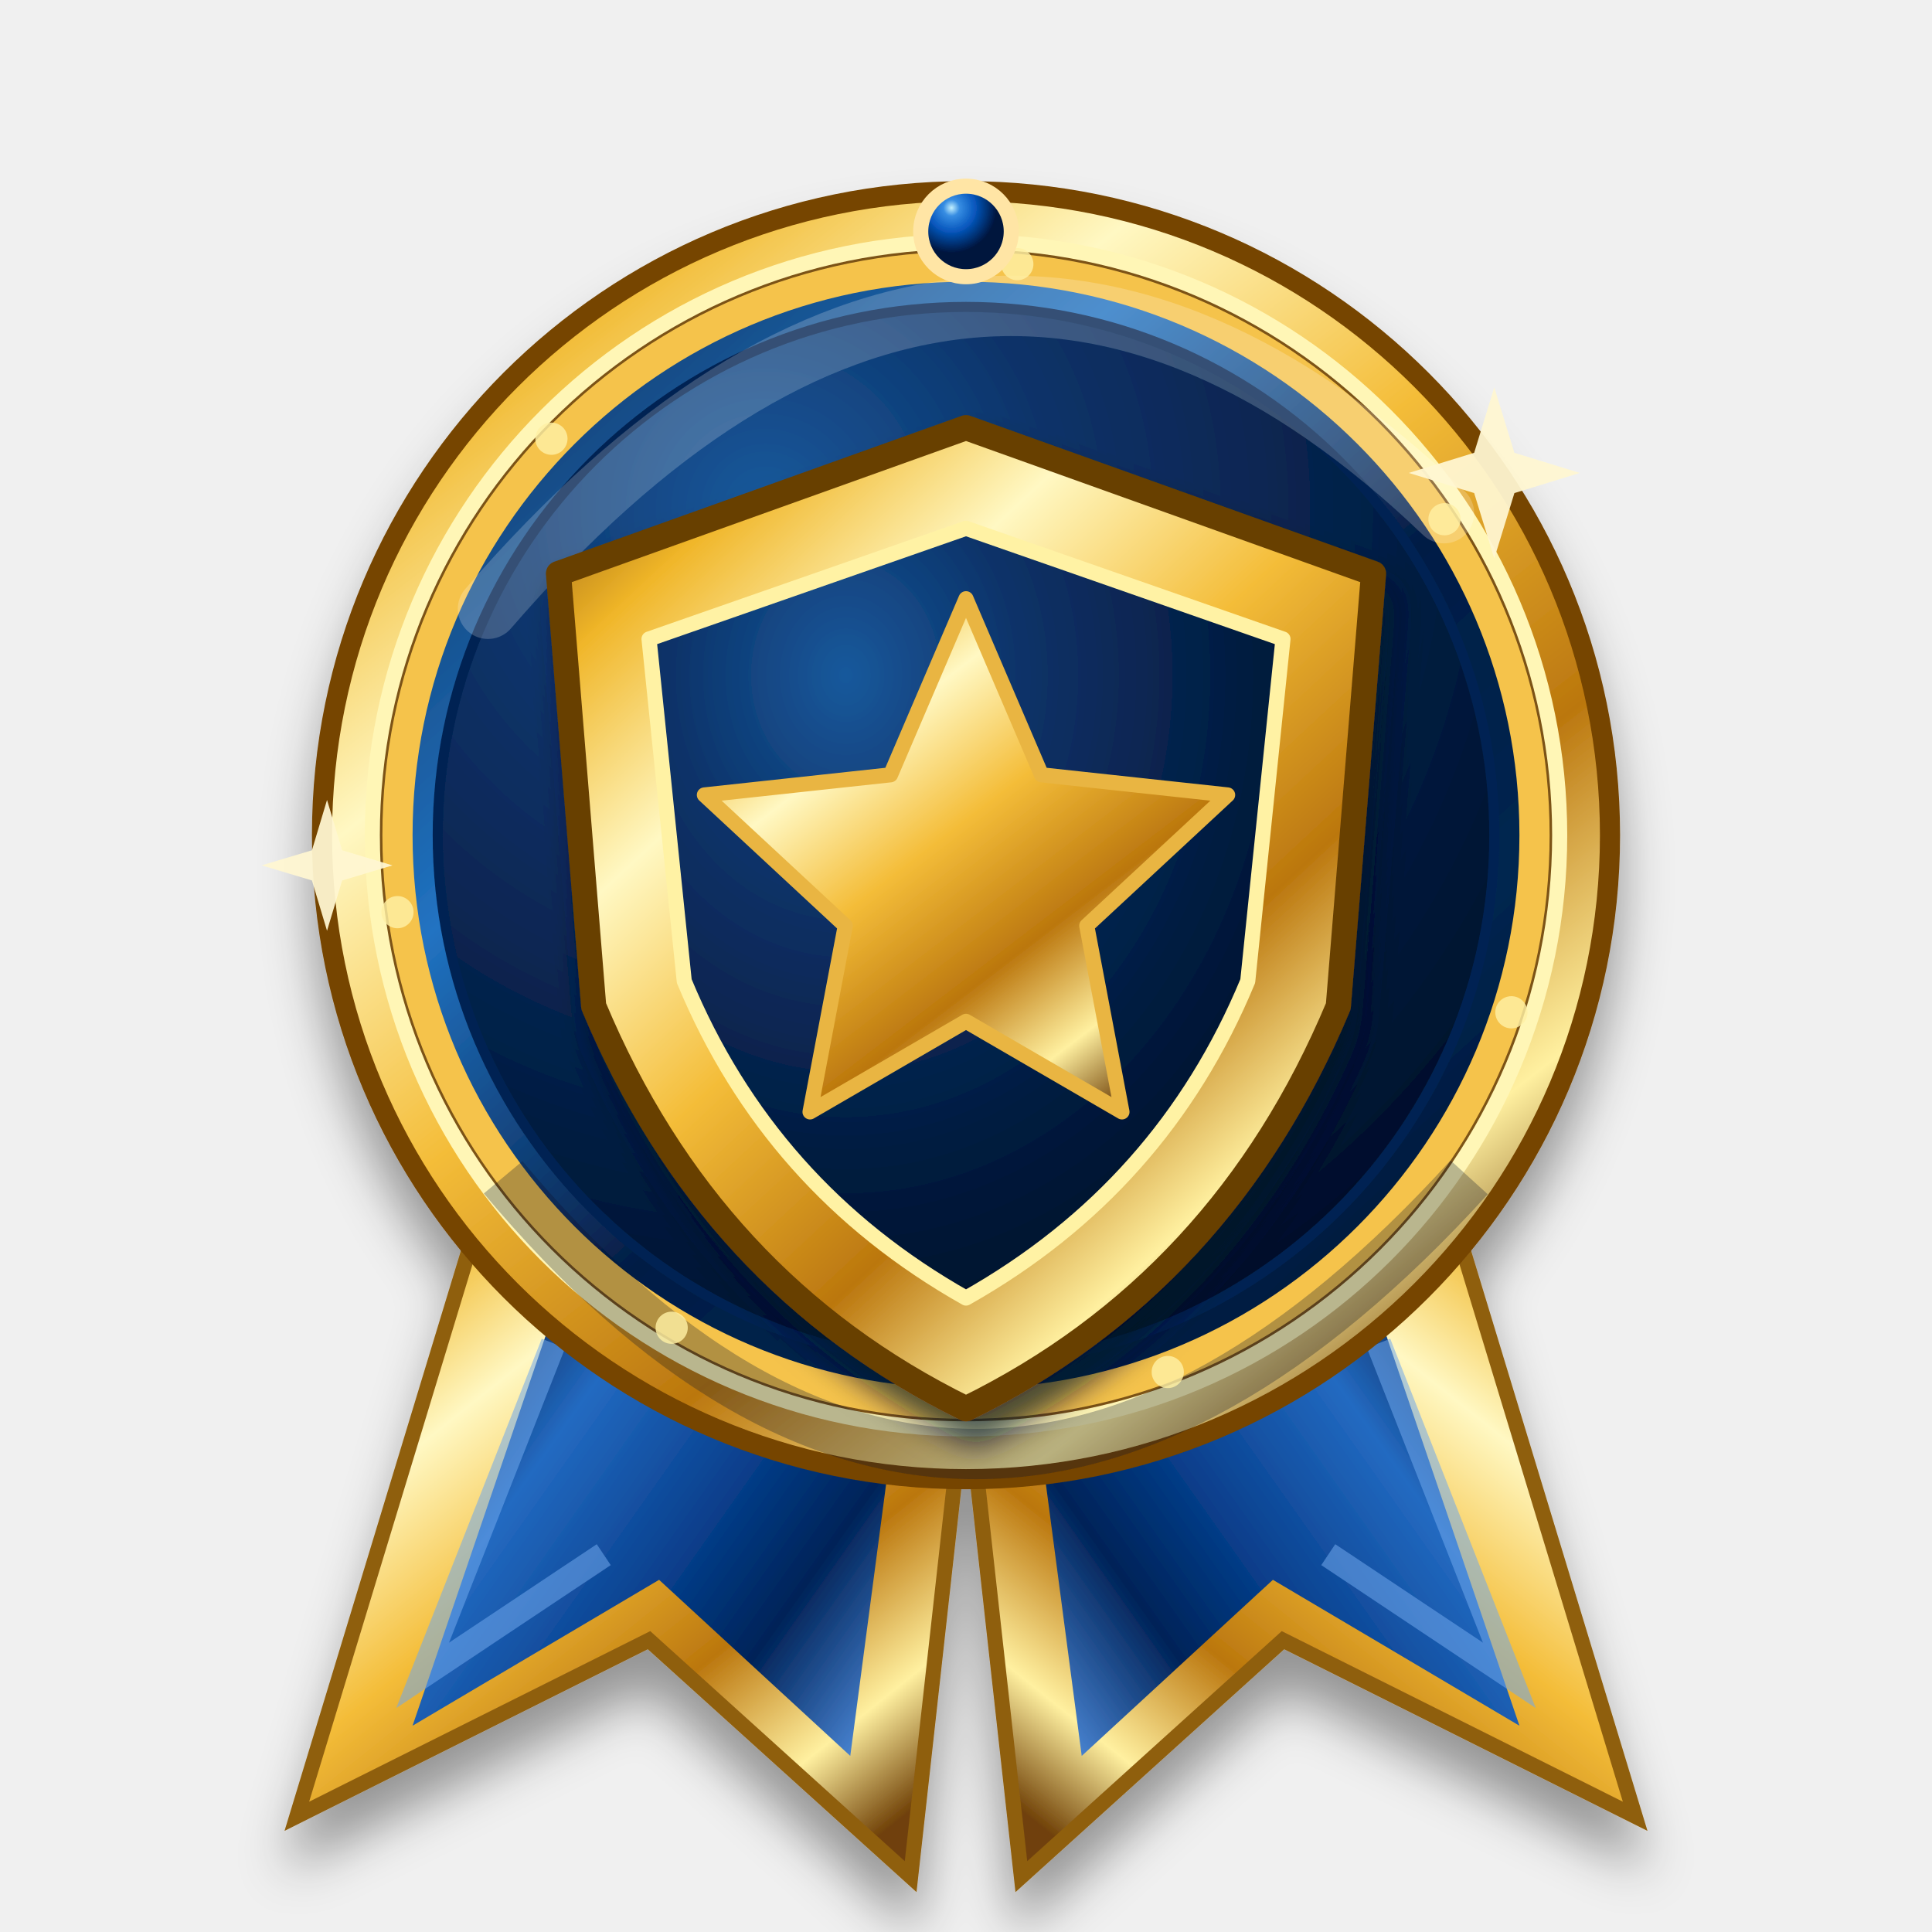
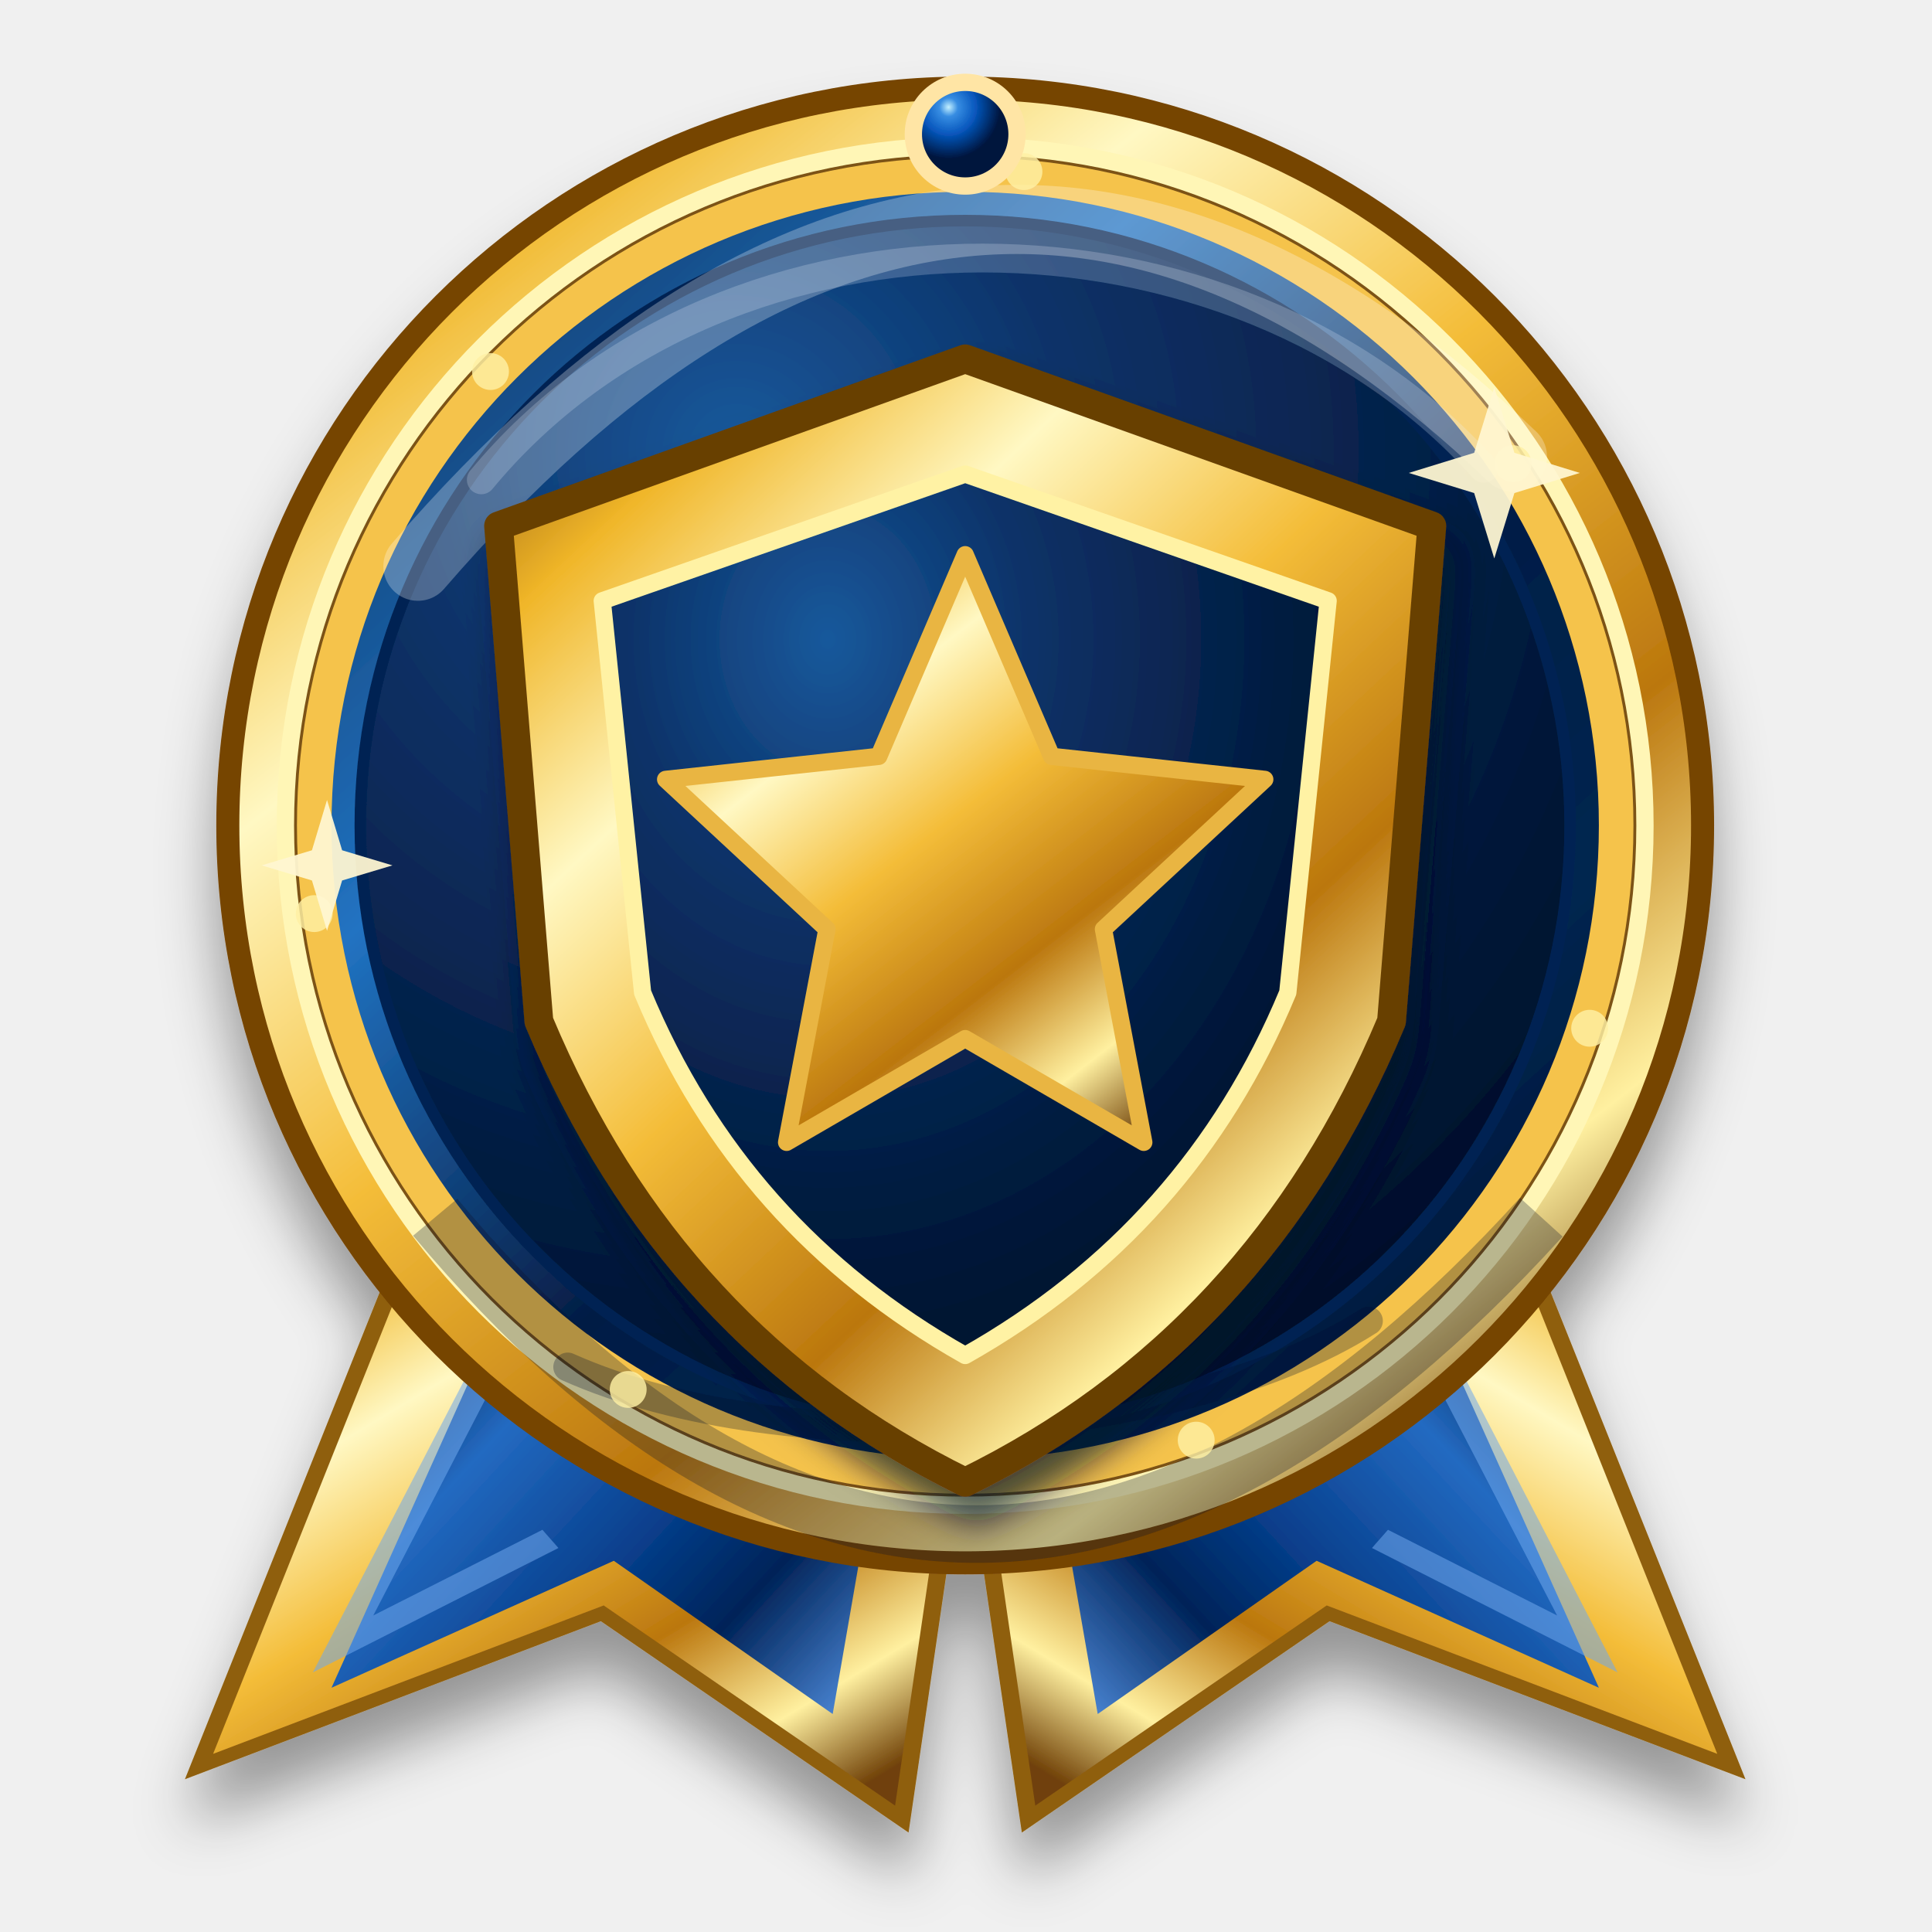
<svg xmlns="http://www.w3.org/2000/svg" width="384" height="384" viewBox="0 0 384 384" role="img" aria-label="Study Sentinel collectible rank emblem">
  <defs>
    <linearGradient id="gGold" x1="0" y1="0" x2=".78" y2="1">
      <stop offset="0" stop-color="#86500a" />
      <stop offset=".15" stop-color="#f0b629" />
      <stop offset=".32" stop-color="#fff8c3" />
      <stop offset=".51" stop-color="#f4bd39" />
      <stop offset=".72" stop-color="#bb770e" />
      <stop offset=".88" stop-color="#fff0a0" />
      <stop offset="1" stop-color="#704107" />
    </linearGradient>
    <linearGradient id="gNavy" x1="0" y1="0" x2=".92" y2="1">
      <stop offset="0" stop-color="#0a274e" />
      <stop offset=".33" stop-color="#2173c2" />
      <stop offset=".58" stop-color="#051d45" />
      <stop offset=".78" stop-color="#062650" />
      <stop offset="1" stop-color="#020f2e" />
    </linearGradient>
    <radialGradient id="gNavy2" cx=".31" cy=".19" r=".9">
      <stop offset="0" stop-color="#19599c" />
      <stop offset=".31" stop-color="#0b3268" />
      <stop offset=".72" stop-color="#041b3e" />
      <stop offset="1" stop-color="#010d28" />
    </radialGradient>
    <linearGradient id="gIvory" x1=".1" y1="0" x2=".83" y2="1">
      <stop offset="0" stop-color="#b7a37a" />
      <stop offset=".25" stop-color="#fffcda" />
      <stop offset=".5" stop-color="#ffffff" />
      <stop offset=".75" stop-color="#d8c292" />
      <stop offset="1" stop-color="#eee3ba" />
    </linearGradient>
    <radialGradient id="gGem" cx=".34" cy=".24">
      <stop offset="0" stop-color="#c2f0ff" />
      <stop offset=".18" stop-color="#378de2" />
      <stop offset=".52" stop-color="#0757bd" />
      <stop offset="1" stop-color="#00153d" />
    </radialGradient>
    <linearGradient id="gRibbon" x1="0" y1=".2" x2="1" y2=".85">
      <stop offset="0" stop-color="#031a42" />
      <stop offset=".25" stop-color="#236ac1" />
      <stop offset=".55" stop-color="#073e8b" />
      <stop offset=".75" stop-color="#002358" />
      <stop offset="1" stop-color="#4b87d6" />
    </linearGradient>
    <filter id="gShade" x="-25%" y="-25%" width="160%" height="170%">
      <feGaussianBlur in="SourceAlpha" stdDeviation="5" />
      <feOffset dx="0" dy="8" />
      <feComponentTransfer>
        <feFuncA type="linear" slope=".38" />
      </feComponentTransfer>
      <feMerge>
        <feMergeNode />
        <feMergeNode in="SourceGraphic" />
      </feMerge>
    </filter>
    <filter id="gRelief" x="-20%" y="-20%" width="145%" height="150%">
      <feDropShadow dx="2" dy="5" stdDeviation="3" flood-color="#03112b" flood-opacity=".7" />
    </filter>
  </defs>
-   <g filter="url(#gShade)">
-     <g id="tail">
+   <g filter="url(#gShade)" transform="translate(-28 -26) scale(1.145)">
+     <g id="tail" transform="translate(0 55) scale(1 .76)">
      <path d="M97 236L59 361l70-35 52 47 13-117z" fill="url(#gGold)" stroke="#8f5e10" stroke-width="3" />
      <path d="M111 258L82 343l49-29 38 35 12-91z" fill="url(#gRibbon)" />
      <path d="M110 267L84 333l36-24" fill="none" stroke="#70a8ed" stroke-width="5" opacity=".55" />
    </g>
    <use href="#tail" transform="translate(384 0) scale(-1 1)" />
    <circle cx="192" cy="166" r="128" fill="url(#gGold)" stroke="#764400" stroke-width="4" />
    <circle cx="192" cy="166" r="118" fill="#7b5216" stroke="#fff6b6" stroke-width="3" />
    <circle cx="192" cy="166" r="113" fill="url(#gNavy)" stroke="#f5c34c" stroke-width="6" />
    <circle cx="192" cy="166" r="105" fill="url(#gNavy2)" stroke="#022453" stroke-width="2" />
-     <path d="M97 121q95-110 190-19" fill="none" stroke="#ffffff" opacity=".20" stroke-width="12" stroke-linecap="round" />
+     <path d="M108 106C151 54 239 56 282 104" fill="none" stroke="#deedff" stroke-width="5" opacity=".22" stroke-linecap="round" />
+     <path d="M123 260C161 277 229 273 262 252" fill="none" stroke="#010f2c" stroke-width="5" opacity=".28" stroke-linecap="round" />
+     <path d="M97 121q95-110 190-19" fill="none" stroke="#ffffff" opacity=".27" stroke-width="12" stroke-linecap="round" />
    <path d="M100 234q92 110 192 0" fill="none" stroke="#050e26" opacity=".28" stroke-width="10" />
    <g filter="url(#gRelief)" stroke-linejoin="round" stroke-linecap="round">
      <path d="M192 85l81 29-7 86q-23 55-74 80-51-25-74-80l-7-86z" fill="url(#gGold)" stroke="#684004" stroke-width="5" />
      <path d="M192 105l63 22-7 68q-17 41-56 63-39-22-56-63l-7-68z" fill="url(#gNavy2)" stroke="#fff2a4" stroke-width="3" />
      <path d="M192 119l15 35 37 4-28 26 7 37-31-18-31 18 7-37-28-26 37-4z" fill="url(#gGold)" stroke="#e9b542" stroke-width="3" />
    </g>
    <circle cx="300.4" cy="201.2" r="3.2" fill="#fff0a4" opacity=".82" />
    <circle cx="232.1" cy="272.7" r="3.2" fill="#fff0a4" opacity=".82" />
    <circle cx="133.5" cy="263.9" r="3.2" fill="#fff0a4" opacity=".82" />
    <circle cx="79.0" cy="181.3" r="3.2" fill="#fff0a4" opacity=".82" />
    <circle cx="109.6" cy="87.2" r="3.2" fill="#fff0a4" opacity=".82" />
    <circle cx="202.2" cy="52.5" r="3.2" fill="#fff0a4" opacity=".82" />
    <circle cx="287.1" cy="103.2" r="3.2" fill="#fff0a4" opacity=".82" />
    <circle cx="192" cy="46" r="9" fill="url(#gGem)" stroke="#ffe5a5" stroke-width="3" />
  </g>
  <g fill="#fff7d1" opacity=".94">
    <path d="M297 77l4 13 13 4-13 4-4 13-4-13-13-4 13-4z" />
    <path d="M65 159l3 10 10 3-10 3-3 10-3-10-10-3 10-3z" />
  </g>
</svg>
